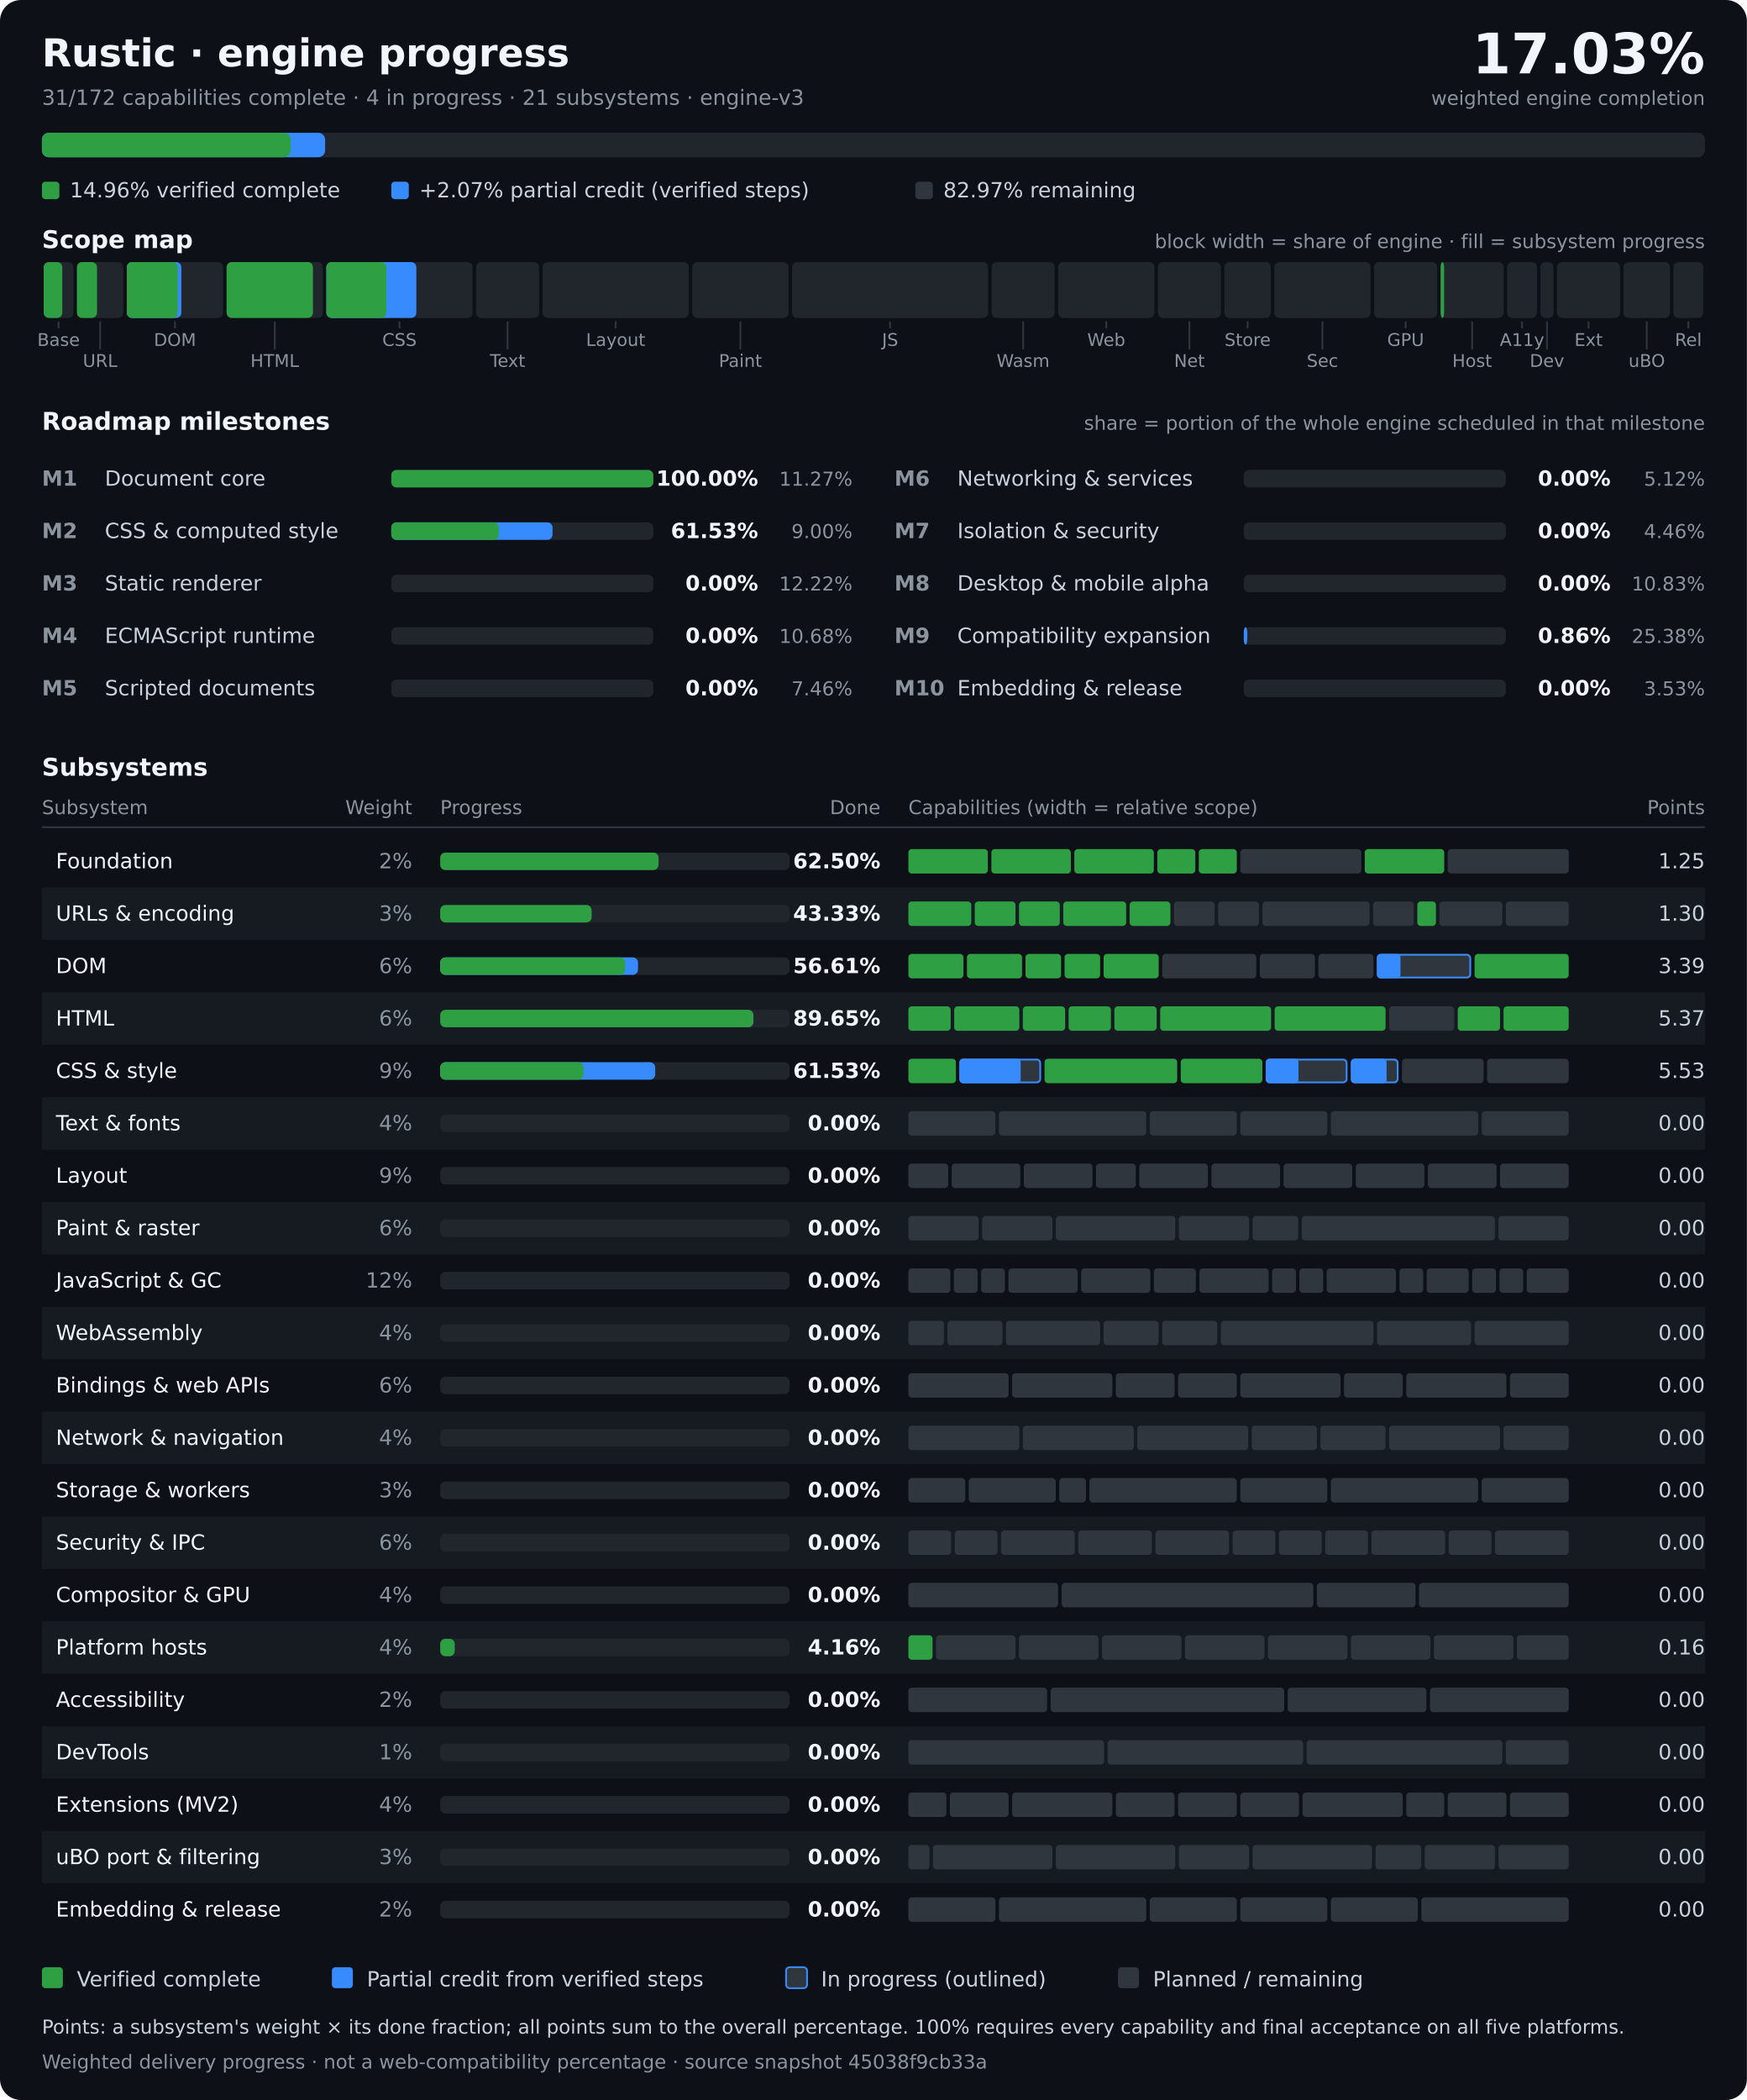
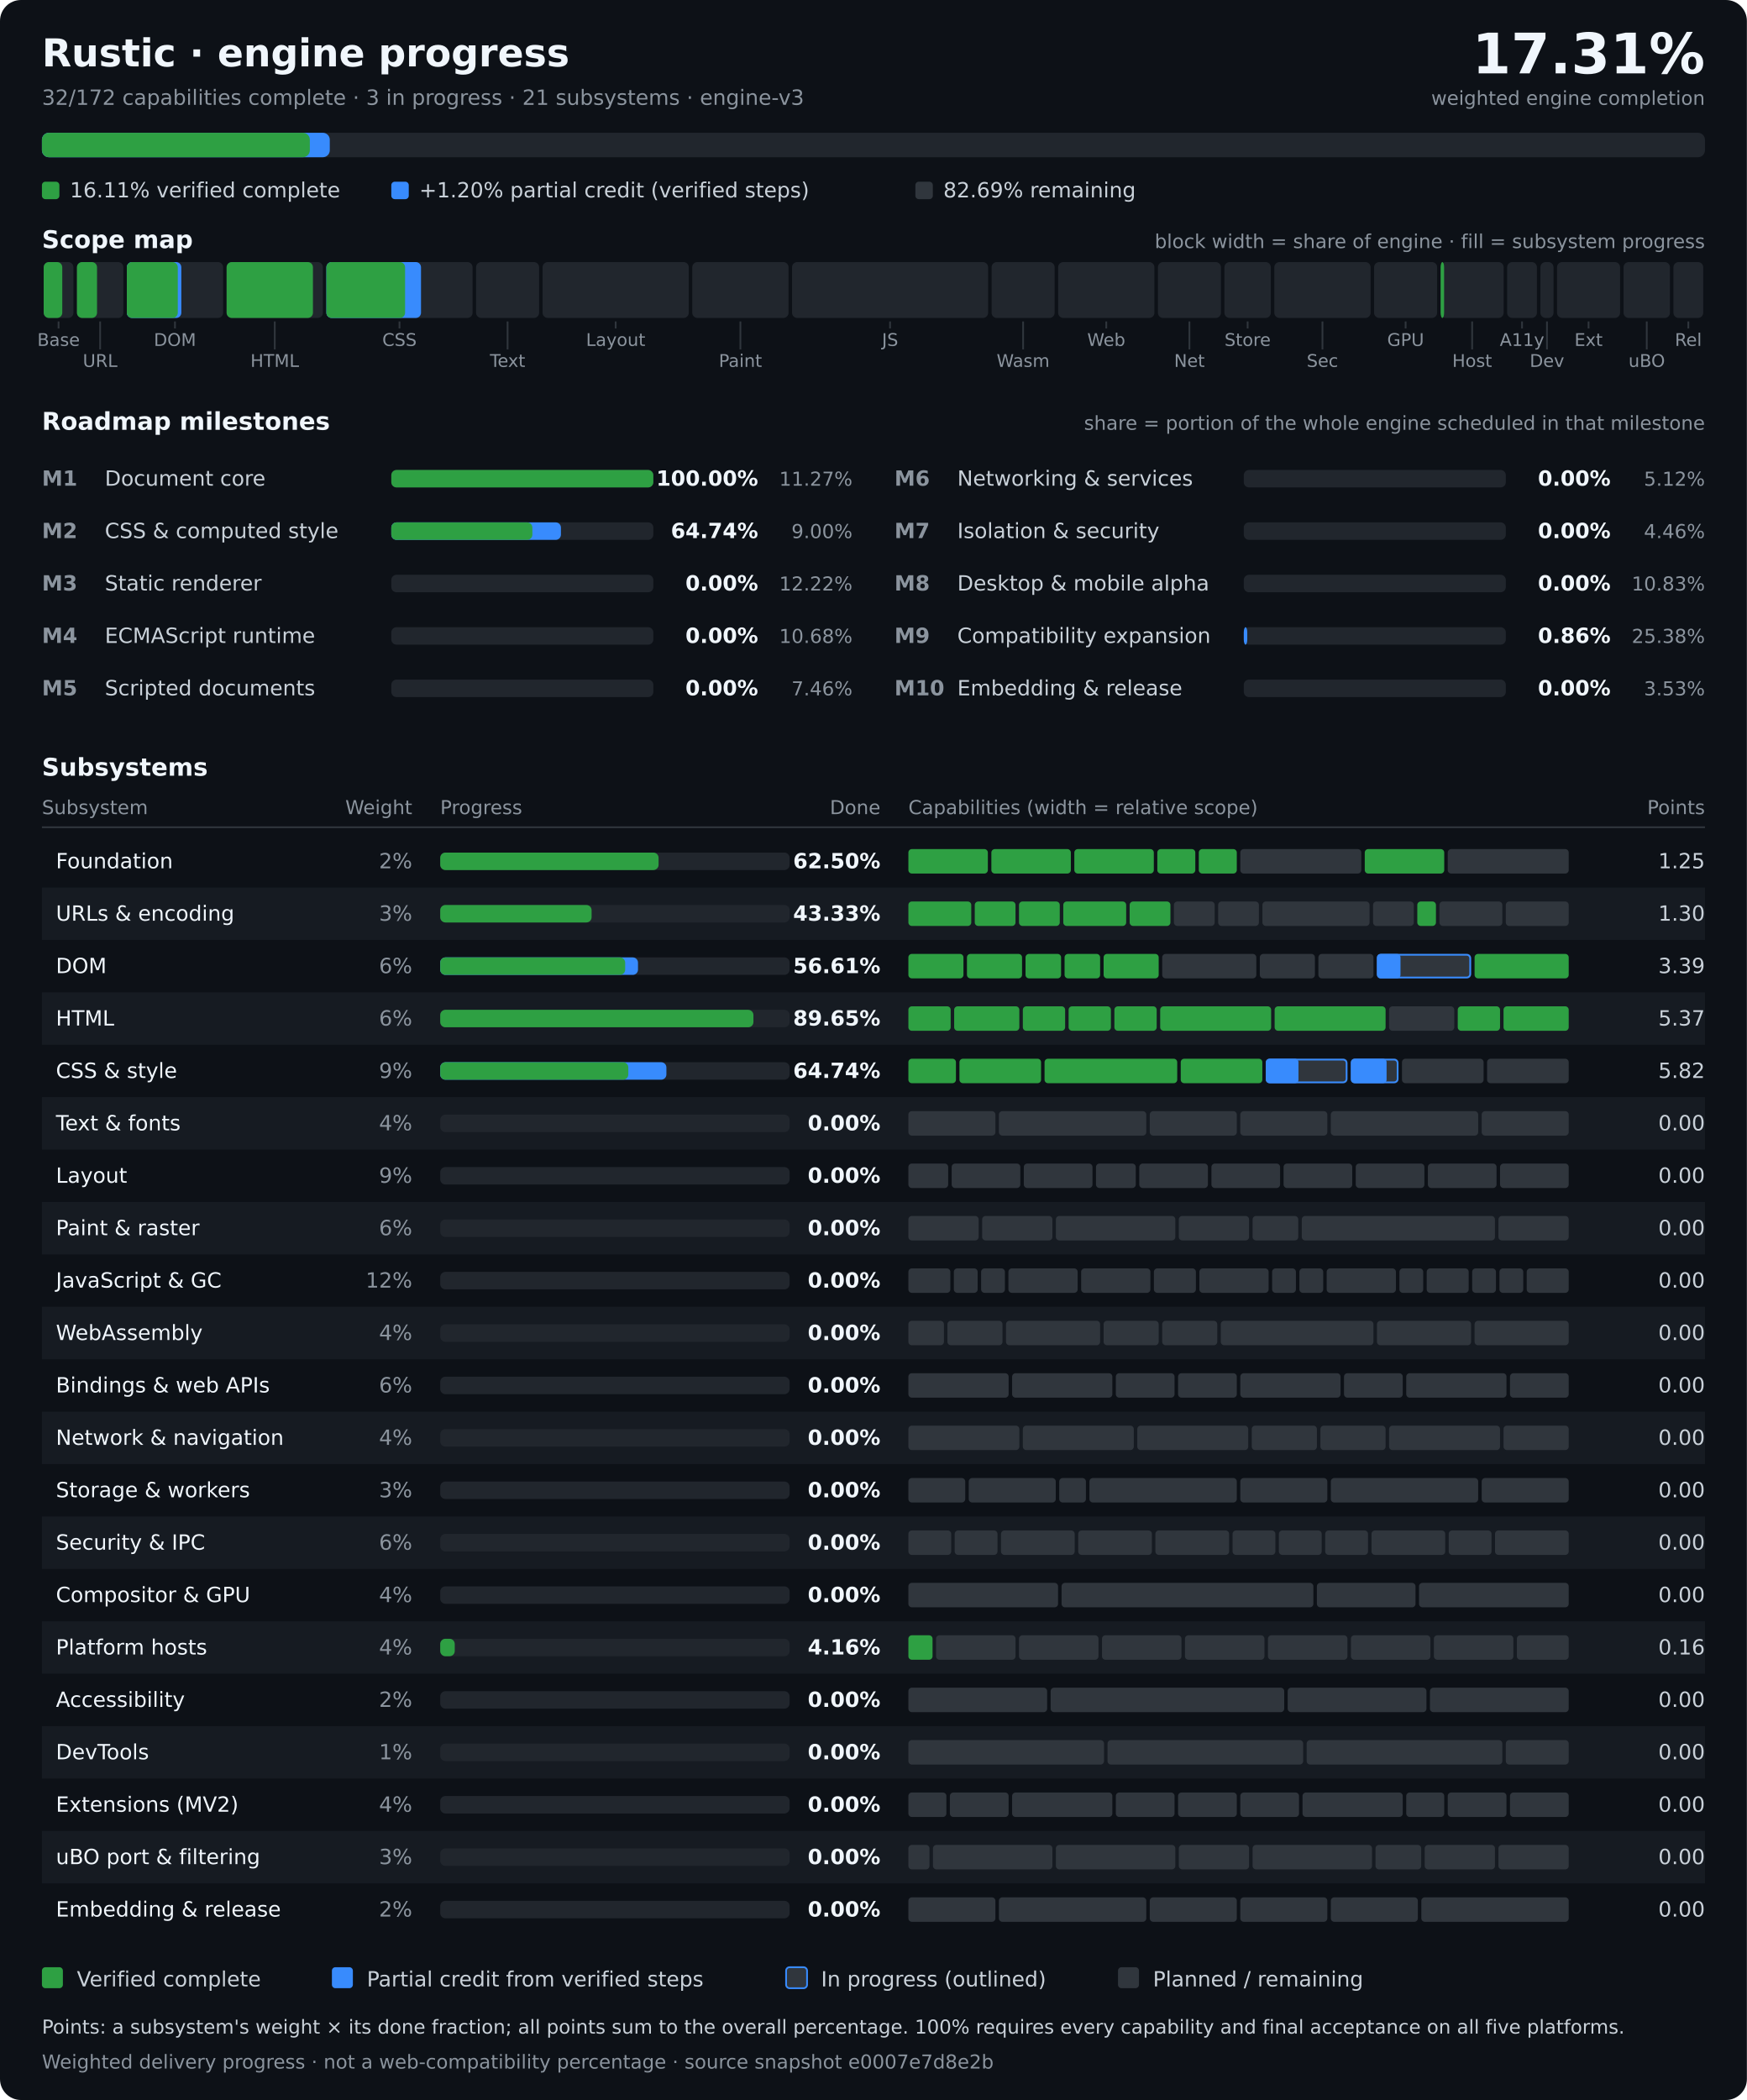
<svg xmlns="http://www.w3.org/2000/svg" width="1000" height="1202" viewBox="0 0 1000 1202" role="img" aria-labelledby="title desc">
  <rect width="1000" height="1202" rx="12" fill="#0d1117" />
  <g font-family="DejaVu Sans,Arial,sans-serif">
    <text x="24.00" y="38" fill="#f0f6fc" font-size="22" font-weight="700">Rustic · engine progress</text>
-     <text x="24.00" y="60" fill="#8b949e" font-size="12">31/172 capabilities complete · 4 in progress · 21 subsystems · engine-v3</text>
-     <text x="976.00" y="42" fill="#f0f6fc" font-size="32" text-anchor="end" font-weight="700">17.03%</text>
+     <text x="24.00" y="60" fill="#8b949e" font-size="12">32/172 capabilities complete · 3 in progress · 21 subsystems · engine-v3</text>
+     <text x="976.00" y="42" fill="#f0f6fc" font-size="32" text-anchor="end" font-weight="700">17.31%</text>
    <text x="976.00" y="60" fill="#8b949e" font-size="11" text-anchor="end">weighted engine completion</text>
    <rect x="24.00" y="76" width="952.00" height="14" rx="4" fill="#21262d" />
-     <rect x="24.00" y="76" width="162.13" height="14" rx="4" fill="#388bfd" />
-     <rect x="24.00" y="76" width="142.42" height="14" rx="4" fill="#2ea043" />
+     <rect x="24.00" y="76" width="164.79" height="14" rx="4" fill="#388bfd" />
+     <rect x="24.00" y="76" width="153.37" height="14" rx="4" fill="#2ea043" />
    <rect x="24" y="104" width="10" height="10" rx="2" fill="#2ea043" />
-     <text x="40.00" y="113" fill="#c9d1d9" font-size="12">14.96% verified complete</text>
+     <text x="40.00" y="113" fill="#c9d1d9" font-size="12">16.11% verified complete</text>
    <rect x="224" y="104" width="10" height="10" rx="2" fill="#388bfd" />
-     <text x="240.00" y="113" fill="#c9d1d9" font-size="12">+2.07% partial credit (verified steps)</text>
+     <text x="240.00" y="113" fill="#c9d1d9" font-size="12">+1.20% partial credit (verified steps)</text>
    <rect x="524" y="104" width="10" height="10" rx="2" fill="#30363d" />
-     <text x="540.00" y="113" fill="#c9d1d9" font-size="12">82.97% remaining</text>
+     <text x="540.00" y="113" fill="#c9d1d9" font-size="12">82.69% remaining</text>
    <text x="24.00" y="142" fill="#f0f6fc" font-size="14" font-weight="600">Scope map</text>
    <text x="976.00" y="142" fill="#8b949e" font-size="11" text-anchor="end">block width = share of engine · fill = subsystem progress</text>
    <g>
      <rect x="25.00" y="150" width="17.04" height="32" rx="3" fill="#21262d" />
      <rect x="25.00" y="150" width="10.65" height="32" rx="3" fill="#2ea043" />
      <rect x="33.02" y="184" width="1" height="4" fill="#30363d" />
      <text x="33.52" y="198" fill="#8b949e" font-size="10" text-anchor="middle">Base</text>
    </g>
    <g>
      <rect x="44.04" y="150" width="26.56" height="32" rx="3" fill="#21262d" />
      <rect x="44.04" y="150" width="11.51" height="32" rx="3" fill="#2ea043" />
      <rect x="56.82" y="184" width="1" height="16" fill="#30363d" />
      <text x="57.32" y="210" fill="#8b949e" font-size="10" text-anchor="middle">URL</text>
    </g>
    <g>
      <rect x="72.60" y="150" width="55.12" height="32" rx="3" fill="#21262d" />
      <rect x="72.60" y="150" width="31.20" height="32" rx="3" fill="#388bfd" />
      <rect x="72.60" y="150" width="29.18" height="32" rx="3" fill="#2ea043" />
      <rect x="99.66" y="184" width="1" height="4" fill="#30363d" />
      <text x="100.16" y="198" fill="#8b949e" font-size="10" text-anchor="middle">DOM</text>
    </g>
    <g>
      <rect x="129.72" y="150" width="55.12" height="32" rx="3" fill="#21262d" />
      <rect x="129.72" y="150" width="49.42" height="32" rx="3" fill="#2ea043" />
      <rect x="156.78" y="184" width="1" height="16" fill="#30363d" />
      <text x="157.28" y="210" fill="#8b949e" font-size="10" text-anchor="middle">HTML</text>
    </g>
    <g>
      <rect x="186.84" y="150" width="83.68" height="32" rx="3" fill="#21262d" />
-       <rect x="186.84" y="150" width="51.49" height="32" rx="3" fill="#388bfd" />
-       <rect x="186.84" y="150" width="34.33" height="32" rx="3" fill="#2ea043" />
+       <rect x="186.84" y="150" width="54.17" height="32" rx="3" fill="#388bfd" />
+       <rect x="186.84" y="150" width="45.05" height="32" rx="3" fill="#2ea043" />
      <rect x="228.18" y="184" width="1" height="4" fill="#30363d" />
      <text x="228.68" y="198" fill="#8b949e" font-size="10" text-anchor="middle">CSS</text>
    </g>
    <g>
      <rect x="272.52" y="150" width="36.08" height="32" rx="3" fill="#21262d" />
      <rect x="290.06" y="184" width="1" height="16" fill="#30363d" />
      <text x="290.56" y="210" fill="#8b949e" font-size="10" text-anchor="middle">Text</text>
    </g>
    <g>
      <rect x="310.60" y="150" width="83.68" height="32" rx="3" fill="#21262d" />
      <rect x="351.94" y="184" width="1" height="4" fill="#30363d" />
      <text x="352.44" y="198" fill="#8b949e" font-size="10" text-anchor="middle">Layout</text>
    </g>
    <g>
      <rect x="396.28" y="150" width="55.12" height="32" rx="3" fill="#21262d" />
      <rect x="423.34" y="184" width="1" height="16" fill="#30363d" />
      <text x="423.84" y="210" fill="#8b949e" font-size="10" text-anchor="middle">Paint</text>
    </g>
    <g>
      <rect x="453.40" y="150" width="112.24" height="32" rx="3" fill="#21262d" />
      <rect x="509.02" y="184" width="1" height="4" fill="#30363d" />
      <text x="509.52" y="198" fill="#8b949e" font-size="10" text-anchor="middle">JS</text>
    </g>
    <g>
      <rect x="567.64" y="150" width="36.08" height="32" rx="3" fill="#21262d" />
      <rect x="585.18" y="184" width="1" height="16" fill="#30363d" />
      <text x="585.68" y="210" fill="#8b949e" font-size="10" text-anchor="middle">Wasm</text>
    </g>
    <g>
      <rect x="605.72" y="150" width="55.12" height="32" rx="3" fill="#21262d" />
      <rect x="632.78" y="184" width="1" height="4" fill="#30363d" />
      <text x="633.28" y="198" fill="#8b949e" font-size="10" text-anchor="middle">Web</text>
    </g>
    <g>
      <rect x="662.84" y="150" width="36.08" height="32" rx="3" fill="#21262d" />
      <rect x="680.38" y="184" width="1" height="16" fill="#30363d" />
      <text x="680.88" y="210" fill="#8b949e" font-size="10" text-anchor="middle">Net</text>
    </g>
    <g>
      <rect x="700.92" y="150" width="26.56" height="32" rx="3" fill="#21262d" />
      <rect x="713.70" y="184" width="1" height="4" fill="#30363d" />
      <text x="714.20" y="198" fill="#8b949e" font-size="10" text-anchor="middle">Store</text>
    </g>
    <g>
      <rect x="729.48" y="150" width="55.12" height="32" rx="3" fill="#21262d" />
      <rect x="756.54" y="184" width="1" height="16" fill="#30363d" />
      <text x="757.04" y="210" fill="#8b949e" font-size="10" text-anchor="middle">Sec</text>
    </g>
    <g>
      <rect x="786.60" y="150" width="36.08" height="32" rx="3" fill="#21262d" />
      <rect x="804.14" y="184" width="1" height="4" fill="#30363d" />
      <text x="804.64" y="198" fill="#8b949e" font-size="10" text-anchor="middle">GPU</text>
    </g>
    <g>
      <rect x="824.68" y="150" width="36.08" height="32" rx="3" fill="#21262d" />
      <rect x="824.68" y="150" width="2.00" height="32" rx="3" fill="#2ea043" />
      <rect x="842.22" y="184" width="1" height="16" fill="#30363d" />
      <text x="842.72" y="210" fill="#8b949e" font-size="10" text-anchor="middle">Host</text>
    </g>
    <g>
      <rect x="862.76" y="150" width="17.04" height="32" rx="3" fill="#21262d" />
      <rect x="870.78" y="184" width="1" height="4" fill="#30363d" />
      <text x="871.28" y="198" fill="#8b949e" font-size="10" text-anchor="middle">A11y</text>
    </g>
    <g>
      <rect x="881.80" y="150" width="7.52" height="32" rx="3" fill="#21262d" />
      <rect x="885.06" y="184" width="1" height="16" fill="#30363d" />
      <text x="885.56" y="210" fill="#8b949e" font-size="10" text-anchor="middle">Dev</text>
    </g>
    <g>
      <rect x="891.32" y="150" width="36.08" height="32" rx="3" fill="#21262d" />
      <rect x="908.86" y="184" width="1" height="4" fill="#30363d" />
      <text x="909.36" y="198" fill="#8b949e" font-size="10" text-anchor="middle">Ext</text>
    </g>
    <g>
      <rect x="929.40" y="150" width="26.56" height="32" rx="3" fill="#21262d" />
      <rect x="942.18" y="184" width="1" height="16" fill="#30363d" />
      <text x="942.68" y="210" fill="#8b949e" font-size="10" text-anchor="middle">uBO</text>
    </g>
    <g>
      <rect x="957.96" y="150" width="17.04" height="32" rx="3" fill="#21262d" />
      <rect x="965.98" y="184" width="1" height="4" fill="#30363d" />
      <text x="966.48" y="198" fill="#8b949e" font-size="10" text-anchor="middle">Rel</text>
    </g>
    <text x="24.00" y="246" fill="#f0f6fc" font-size="14" font-weight="600">Roadmap milestones</text>
    <text x="976.00" y="246" fill="#8b949e" font-size="11" text-anchor="end">share = portion of the whole engine scheduled in that milestone</text>
    <g>
      <text x="24.00" y="278" fill="#8b949e" font-size="12" font-weight="600">M1</text>
      <text x="60.00" y="278" fill="#c9d1d9" font-size="12">Document core</text>
      <rect x="224.00" y="269" width="150.00" height="10" rx="3" fill="#21262d" />
      <rect x="224.00" y="269" width="150.00" height="10" rx="3" fill="#2ea043" />
      <text x="434.00" y="278" fill="#f0f6fc" font-size="12" text-anchor="end" font-weight="600">100.00%</text>
      <text x="488.00" y="278" fill="#8b949e" font-size="11" text-anchor="end">11.27%</text>
    </g>
    <g>
      <text x="24.00" y="308" fill="#8b949e" font-size="12" font-weight="600">M2</text>
      <text x="60.00" y="308" fill="#c9d1d9" font-size="12">CSS &amp; computed style</text>
      <rect x="224.00" y="299" width="150.00" height="10" rx="3" fill="#21262d" />
-       <rect x="224.00" y="299" width="92.30" height="10" rx="3" fill="#388bfd" />
-       <rect x="224.00" y="299" width="61.53" height="10" rx="3" fill="#2ea043" />
-       <text x="434.00" y="308" fill="#f0f6fc" font-size="12" text-anchor="end" font-weight="600">61.53%</text>
+       <rect x="224.00" y="299" width="97.11" height="10" rx="3" fill="#388bfd" />
+       <rect x="224.00" y="299" width="80.76" height="10" rx="3" fill="#2ea043" />
+       <text x="434.00" y="308" fill="#f0f6fc" font-size="12" text-anchor="end" font-weight="600">64.74%</text>
      <text x="488.00" y="308" fill="#8b949e" font-size="11" text-anchor="end">9.00%</text>
    </g>
    <g>
      <text x="24.00" y="338" fill="#8b949e" font-size="12" font-weight="600">M3</text>
      <text x="60.00" y="338" fill="#c9d1d9" font-size="12">Static renderer</text>
      <rect x="224.00" y="329" width="150.00" height="10" rx="3" fill="#21262d" />
      <text x="434.00" y="338" fill="#f0f6fc" font-size="12" text-anchor="end" font-weight="600">0.00%</text>
      <text x="488.00" y="338" fill="#8b949e" font-size="11" text-anchor="end">12.22%</text>
    </g>
    <g>
      <text x="24.00" y="368" fill="#8b949e" font-size="12" font-weight="600">M4</text>
      <text x="60.00" y="368" fill="#c9d1d9" font-size="12">ECMAScript runtime</text>
      <rect x="224.00" y="359" width="150.00" height="10" rx="3" fill="#21262d" />
      <text x="434.00" y="368" fill="#f0f6fc" font-size="12" text-anchor="end" font-weight="600">0.00%</text>
      <text x="488.00" y="368" fill="#8b949e" font-size="11" text-anchor="end">10.68%</text>
    </g>
    <g>
      <text x="24.00" y="398" fill="#8b949e" font-size="12" font-weight="600">M5</text>
      <text x="60.00" y="398" fill="#c9d1d9" font-size="12">Scripted documents</text>
      <rect x="224.00" y="389" width="150.00" height="10" rx="3" fill="#21262d" />
      <text x="434.00" y="398" fill="#f0f6fc" font-size="12" text-anchor="end" font-weight="600">0.00%</text>
      <text x="488.00" y="398" fill="#8b949e" font-size="11" text-anchor="end">7.46%</text>
    </g>
    <g>
      <text x="512.00" y="278" fill="#8b949e" font-size="12" font-weight="600">M6</text>
      <text x="548.00" y="278" fill="#c9d1d9" font-size="12">Networking &amp; services</text>
      <rect x="712.00" y="269" width="150.00" height="10" rx="3" fill="#21262d" />
      <text x="922.00" y="278" fill="#f0f6fc" font-size="12" text-anchor="end" font-weight="600">0.00%</text>
      <text x="976.00" y="278" fill="#8b949e" font-size="11" text-anchor="end">5.12%</text>
    </g>
    <g>
      <text x="512.00" y="308" fill="#8b949e" font-size="12" font-weight="600">M7</text>
      <text x="548.00" y="308" fill="#c9d1d9" font-size="12">Isolation &amp; security</text>
      <rect x="712.00" y="299" width="150.00" height="10" rx="3" fill="#21262d" />
      <text x="922.00" y="308" fill="#f0f6fc" font-size="12" text-anchor="end" font-weight="600">0.00%</text>
      <text x="976.00" y="308" fill="#8b949e" font-size="11" text-anchor="end">4.46%</text>
    </g>
    <g>
      <text x="512.00" y="338" fill="#8b949e" font-size="12" font-weight="600">M8</text>
      <text x="548.00" y="338" fill="#c9d1d9" font-size="12">Desktop &amp; mobile alpha</text>
      <rect x="712.00" y="329" width="150.00" height="10" rx="3" fill="#21262d" />
      <text x="922.00" y="338" fill="#f0f6fc" font-size="12" text-anchor="end" font-weight="600">0.00%</text>
      <text x="976.00" y="338" fill="#8b949e" font-size="11" text-anchor="end">10.83%</text>
    </g>
    <g>
      <text x="512.00" y="368" fill="#8b949e" font-size="12" font-weight="600">M9</text>
      <text x="548.00" y="368" fill="#c9d1d9" font-size="12">Compatibility expansion</text>
      <rect x="712.00" y="359" width="150.00" height="10" rx="3" fill="#21262d" />
      <rect x="712.00" y="359" width="2.00" height="10" rx="3" fill="#388bfd" />
      <text x="922.00" y="368" fill="#f0f6fc" font-size="12" text-anchor="end" font-weight="600">0.86%</text>
      <text x="976.00" y="368" fill="#8b949e" font-size="11" text-anchor="end">25.38%</text>
    </g>
    <g>
      <text x="512.00" y="398" fill="#8b949e" font-size="12" font-weight="600">M10</text>
      <text x="548.00" y="398" fill="#c9d1d9" font-size="12">Embedding &amp; release</text>
      <rect x="712.00" y="389" width="150.00" height="10" rx="3" fill="#21262d" />
      <text x="922.00" y="398" fill="#f0f6fc" font-size="12" text-anchor="end" font-weight="600">0.00%</text>
      <text x="976.00" y="398" fill="#8b949e" font-size="11" text-anchor="end">3.53%</text>
    </g>
    <text x="24.00" y="444" fill="#f0f6fc" font-size="14" font-weight="600">Subsystems</text>
    <text x="24.00" y="466" fill="#8b949e" font-size="11">Subsystem</text>
    <text x="236.00" y="466" fill="#8b949e" font-size="11" text-anchor="end">Weight</text>
    <text x="252.00" y="466" fill="#8b949e" font-size="11">Progress</text>
    <text x="504.00" y="466" fill="#8b949e" font-size="11" text-anchor="end">Done</text>
    <text x="520.00" y="466" fill="#8b949e" font-size="11">Capabilities (width = relative scope)</text>
    <text x="976.00" y="466" fill="#8b949e" font-size="11" text-anchor="end">Points</text>
    <rect x="24" y="473" width="952" height="1" fill="#30363d" />
    <g>
      <text x="32.00" y="497" fill="#f0f6fc" font-size="12">Foundation</text>
      <text x="236.00" y="497" fill="#8b949e" font-size="12" text-anchor="end">2%</text>
      <rect x="252.00" y="488" width="200.00" height="10" rx="3" fill="#21262d" />
      <rect x="252.00" y="488" width="125.00" height="10" rx="3" fill="#2ea043" />
      <text x="504.00" y="497" fill="#f0f6fc" font-size="12" text-anchor="end" font-weight="600">62.50%</text>
      <g>
        <rect x="520.00" y="486" width="45.50" height="14" rx="2" fill="#2ea043" />
      </g>
      <g>
        <rect x="567.50" y="486" width="45.50" height="14" rx="2" fill="#2ea043" />
      </g>
      <g>
        <rect x="615.00" y="486" width="45.50" height="14" rx="2" fill="#2ea043" />
      </g>
      <g>
        <rect x="662.50" y="486" width="21.75" height="14" rx="2" fill="#2ea043" />
      </g>
      <g>
        <rect x="686.25" y="486" width="21.75" height="14" rx="2" fill="#2ea043" />
      </g>
      <g>
        <rect x="710.00" y="486" width="69.25" height="14" rx="2" fill="#30363d" />
      </g>
      <g>
        <rect x="781.25" y="486" width="45.50" height="14" rx="2" fill="#2ea043" />
      </g>
      <g>
        <rect x="828.75" y="486" width="69.25" height="14" rx="2" fill="#30363d" />
      </g>
      <text x="976.00" y="497" fill="#c9d1d9" font-size="12" text-anchor="end">1.25</text>
    </g>
    <g>
      <rect x="24" y="508" width="952" height="30" fill="#161b22" />
      <text x="32.00" y="527" fill="#f0f6fc" font-size="12">URLs &amp; encoding</text>
      <text x="236.00" y="527" fill="#8b949e" font-size="12" text-anchor="end">3%</text>
      <rect x="252.00" y="518" width="200.00" height="10" rx="3" fill="#21262d" />
      <rect x="252.00" y="518" width="86.66" height="10" rx="3" fill="#2ea043" />
      <text x="504.00" y="527" fill="#f0f6fc" font-size="12" text-anchor="end" font-weight="600">43.33%</text>
      <g>
        <rect x="520.00" y="516" width="36.00" height="14" rx="2" fill="#2ea043" />
      </g>
      <g>
        <rect x="558.00" y="516" width="23.33" height="14" rx="2" fill="#2ea043" />
      </g>
      <g>
        <rect x="583.33" y="516" width="23.33" height="14" rx="2" fill="#2ea043" />
      </g>
      <g>
        <rect x="608.67" y="516" width="36.00" height="14" rx="2" fill="#2ea043" />
      </g>
      <g>
        <rect x="646.67" y="516" width="23.33" height="14" rx="2" fill="#2ea043" />
      </g>
      <g>
        <rect x="672.00" y="516" width="23.33" height="14" rx="2" fill="#30363d" />
      </g>
      <g>
        <rect x="697.33" y="516" width="23.33" height="14" rx="2" fill="#30363d" />
      </g>
      <g>
        <rect x="722.67" y="516" width="61.33" height="14" rx="2" fill="#30363d" />
      </g>
      <g>
        <rect x="786.00" y="516" width="23.33" height="14" rx="2" fill="#30363d" />
      </g>
      <g>
        <rect x="811.33" y="516" width="10.67" height="14" rx="2" fill="#2ea043" />
      </g>
      <g>
        <rect x="824.00" y="516" width="36.00" height="14" rx="2" fill="#30363d" />
      </g>
      <g>
        <rect x="862.00" y="516" width="36.00" height="14" rx="2" fill="#30363d" />
      </g>
      <text x="976.00" y="527" fill="#c9d1d9" font-size="12" text-anchor="end">1.30</text>
    </g>
    <g>
      <text x="32.00" y="557" fill="#f0f6fc" font-size="12">DOM</text>
      <text x="236.00" y="557" fill="#8b949e" font-size="12" text-anchor="end">6%</text>
      <rect x="252.00" y="548" width="200.00" height="10" rx="3" fill="#21262d" />
      <rect x="252.00" y="548" width="113.22" height="10" rx="3" fill="#388bfd" />
      <rect x="252.00" y="548" width="105.88" height="10" rx="3" fill="#2ea043" />
      <text x="504.00" y="557" fill="#f0f6fc" font-size="12" text-anchor="end" font-weight="600">56.61%</text>
      <g>
        <rect x="520.00" y="546" width="31.53" height="14" rx="2" fill="#2ea043" />
      </g>
      <g>
        <rect x="553.53" y="546" width="31.53" height="14" rx="2" fill="#2ea043" />
      </g>
      <g>
        <rect x="587.06" y="546" width="20.35" height="14" rx="2" fill="#2ea043" />
      </g>
      <g>
        <rect x="609.41" y="546" width="20.35" height="14" rx="2" fill="#2ea043" />
      </g>
      <g>
        <rect x="631.76" y="546" width="31.53" height="14" rx="2" fill="#2ea043" />
      </g>
      <g>
        <rect x="665.29" y="546" width="53.88" height="14" rx="2" fill="#30363d" />
      </g>
      <g>
        <rect x="721.18" y="546" width="31.53" height="14" rx="2" fill="#30363d" />
      </g>
      <g>
        <rect x="754.71" y="546" width="31.53" height="14" rx="2" fill="#30363d" />
      </g>
      <g>
        <rect x="788.24" y="546" width="53.88" height="14" rx="2" fill="#30363d" />
        <rect x="788.24" y="546" width="13.47" height="14" rx="2" fill="#388bfd" />
        <rect x="788.74" y="546.5" width="52.88" height="13" rx="2" fill="none" stroke="#388bfd" />
      </g>
      <g>
        <rect x="844.12" y="546" width="53.88" height="14" rx="2" fill="#2ea043" />
      </g>
      <text x="976.00" y="557" fill="#c9d1d9" font-size="12" text-anchor="end">3.39</text>
    </g>
    <g>
      <rect x="24" y="568" width="952" height="30" fill="#161b22" />
      <text x="32.00" y="587" fill="#f0f6fc" font-size="12">HTML</text>
      <text x="236.00" y="587" fill="#8b949e" font-size="12" text-anchor="end">6%</text>
      <rect x="252.00" y="578" width="200.00" height="10" rx="3" fill="#21262d" />
      <rect x="252.00" y="578" width="179.30" height="10" rx="3" fill="#2ea043" />
      <text x="504.00" y="587" fill="#f0f6fc" font-size="12" text-anchor="end" font-weight="600">89.65%</text>
      <g>
        <rect x="520.00" y="576" width="24.21" height="14" rx="2" fill="#2ea043" />
      </g>
      <g>
        <rect x="546.21" y="576" width="37.31" height="14" rx="2" fill="#2ea043" />
      </g>
      <g>
        <rect x="585.52" y="576" width="24.21" height="14" rx="2" fill="#2ea043" />
      </g>
      <g>
        <rect x="611.72" y="576" width="24.21" height="14" rx="2" fill="#2ea043" />
      </g>
      <g>
        <rect x="637.93" y="576" width="24.21" height="14" rx="2" fill="#2ea043" />
      </g>
      <g>
        <rect x="664.14" y="576" width="63.52" height="14" rx="2" fill="#2ea043" />
      </g>
      <g>
        <rect x="729.66" y="576" width="63.52" height="14" rx="2" fill="#2ea043" />
      </g>
      <g>
        <rect x="795.17" y="576" width="37.31" height="14" rx="2" fill="#30363d" />
      </g>
      <g>
        <rect x="834.48" y="576" width="24.21" height="14" rx="2" fill="#2ea043" />
      </g>
      <g>
        <rect x="860.69" y="576" width="37.31" height="14" rx="2" fill="#2ea043" />
      </g>
      <text x="976.00" y="587" fill="#c9d1d9" font-size="12" text-anchor="end">5.37</text>
    </g>
    <g>
      <text x="32.00" y="617" fill="#f0f6fc" font-size="12">CSS &amp; style</text>
      <text x="236.00" y="617" fill="#8b949e" font-size="12" text-anchor="end">9%</text>
      <rect x="252.00" y="608" width="200.00" height="10" rx="3" fill="#21262d" />
-       <rect x="252.00" y="608" width="123.06" height="10" rx="3" fill="#388bfd" />
-       <rect x="252.00" y="608" width="82.04" height="10" rx="3" fill="#2ea043" />
-       <text x="504.00" y="617" fill="#f0f6fc" font-size="12" text-anchor="end" font-weight="600">61.53%</text>
+       <rect x="252.00" y="608" width="129.48" height="10" rx="3" fill="#388bfd" />
+       <rect x="252.00" y="608" width="107.68" height="10" rx="3" fill="#2ea043" />
+       <text x="504.00" y="617" fill="#f0f6fc" font-size="12" text-anchor="end" font-weight="600">64.74%</text>
      <g>
        <rect x="520.00" y="606" width="27.23" height="14" rx="2" fill="#2ea043" />
      </g>
      <g>
-         <rect x="549.23" y="606" width="46.72" height="14" rx="2" fill="#30363d" />
-         <rect x="549.23" y="606" width="35.04" height="14" rx="2" fill="#388bfd" />
-         <rect x="549.73" y="606.5" width="45.72" height="13" rx="2" fill="none" stroke="#388bfd" />
+         <rect x="549.23" y="606" width="46.72" height="14" rx="2" fill="#2ea043" />
      </g>
      <g>
        <rect x="597.95" y="606" width="75.95" height="14" rx="2" fill="#2ea043" />
      </g>
      <g>
        <rect x="675.90" y="606" width="46.72" height="14" rx="2" fill="#2ea043" />
      </g>
      <g>
        <rect x="724.62" y="606" width="46.72" height="14" rx="2" fill="#30363d" />
        <rect x="724.62" y="606" width="18.69" height="14" rx="2" fill="#388bfd" />
        <rect x="725.12" y="606.5" width="45.72" height="13" rx="2" fill="none" stroke="#388bfd" />
      </g>
      <g>
        <rect x="773.33" y="606" width="27.23" height="14" rx="2" fill="#30363d" />
        <rect x="773.33" y="606" width="20.42" height="14" rx="2" fill="#388bfd" />
        <rect x="773.83" y="606.5" width="26.23" height="13" rx="2" fill="none" stroke="#388bfd" />
      </g>
      <g>
        <rect x="802.56" y="606" width="46.72" height="14" rx="2" fill="#30363d" />
      </g>
      <g>
        <rect x="851.28" y="606" width="46.72" height="14" rx="2" fill="#30363d" />
      </g>
-       <text x="976.00" y="617" fill="#c9d1d9" font-size="12" text-anchor="end">5.53</text>
+       <text x="976.00" y="617" fill="#c9d1d9" font-size="12" text-anchor="end">5.82</text>
    </g>
    <g>
      <rect x="24" y="628" width="952" height="30" fill="#161b22" />
      <text x="32.00" y="647" fill="#f0f6fc" font-size="12">Text &amp; fonts</text>
      <text x="236.00" y="647" fill="#8b949e" font-size="12" text-anchor="end">4%</text>
      <rect x="252.00" y="638" width="200.00" height="10" rx="3" fill="#21262d" />
      <text x="504.00" y="647" fill="#f0f6fc" font-size="12" text-anchor="end" font-weight="600">0.00%</text>
      <g>
        <rect x="520.00" y="636" width="49.82" height="14" rx="2" fill="#30363d" />
      </g>
      <g>
        <rect x="571.82" y="636" width="84.36" height="14" rx="2" fill="#30363d" />
      </g>
      <g>
        <rect x="658.18" y="636" width="49.82" height="14" rx="2" fill="#30363d" />
      </g>
      <g>
        <rect x="710.00" y="636" width="49.82" height="14" rx="2" fill="#30363d" />
      </g>
      <g>
        <rect x="761.82" y="636" width="84.36" height="14" rx="2" fill="#30363d" />
      </g>
      <g>
        <rect x="848.18" y="636" width="49.82" height="14" rx="2" fill="#30363d" />
      </g>
      <text x="976.00" y="647" fill="#c9d1d9" font-size="12" text-anchor="end">0.00</text>
    </g>
    <g>
      <text x="32.00" y="677" fill="#f0f6fc" font-size="12">Layout</text>
      <text x="236.00" y="677" fill="#8b949e" font-size="12" text-anchor="end">9%</text>
      <rect x="252.00" y="668" width="200.00" height="10" rx="3" fill="#21262d" />
      <text x="504.00" y="677" fill="#f0f6fc" font-size="12" text-anchor="end" font-weight="600">0.00%</text>
      <g>
        <rect x="520.00" y="666" width="22.78" height="14" rx="2" fill="#30363d" />
      </g>
      <g>
        <rect x="544.78" y="666" width="39.30" height="14" rx="2" fill="#30363d" />
      </g>
      <g>
        <rect x="586.09" y="666" width="39.30" height="14" rx="2" fill="#30363d" />
      </g>
      <g>
        <rect x="627.39" y="666" width="22.78" height="14" rx="2" fill="#30363d" />
      </g>
      <g>
        <rect x="652.17" y="666" width="39.30" height="14" rx="2" fill="#30363d" />
      </g>
      <g>
        <rect x="693.48" y="666" width="39.30" height="14" rx="2" fill="#30363d" />
      </g>
      <g>
        <rect x="734.78" y="666" width="39.30" height="14" rx="2" fill="#30363d" />
      </g>
      <g>
        <rect x="776.09" y="666" width="39.30" height="14" rx="2" fill="#30363d" />
      </g>
      <g>
        <rect x="817.39" y="666" width="39.30" height="14" rx="2" fill="#30363d" />
      </g>
      <g>
        <rect x="858.70" y="666" width="39.30" height="14" rx="2" fill="#30363d" />
      </g>
      <text x="976.00" y="677" fill="#c9d1d9" font-size="12" text-anchor="end">0.00</text>
    </g>
    <g>
      <rect x="24" y="688" width="952" height="30" fill="#161b22" />
      <text x="32.00" y="707" fill="#f0f6fc" font-size="12">Paint &amp; raster</text>
      <text x="236.00" y="707" fill="#8b949e" font-size="12" text-anchor="end">6%</text>
      <rect x="252.00" y="698" width="200.00" height="10" rx="3" fill="#21262d" />
      <text x="504.00" y="707" fill="#f0f6fc" font-size="12" text-anchor="end" font-weight="600">0.00%</text>
      <g>
        <rect x="520.00" y="696" width="40.22" height="14" rx="2" fill="#30363d" />
      </g>
      <g>
        <rect x="562.22" y="696" width="40.22" height="14" rx="2" fill="#30363d" />
      </g>
      <g>
        <rect x="604.44" y="696" width="68.37" height="14" rx="2" fill="#30363d" />
      </g>
      <g>
        <rect x="674.81" y="696" width="40.22" height="14" rx="2" fill="#30363d" />
      </g>
      <g>
        <rect x="717.04" y="696" width="26.15" height="14" rx="2" fill="#30363d" />
      </g>
      <g>
        <rect x="745.19" y="696" width="110.59" height="14" rx="2" fill="#30363d" />
      </g>
      <g>
        <rect x="857.78" y="696" width="40.22" height="14" rx="2" fill="#30363d" />
      </g>
      <text x="976.00" y="707" fill="#c9d1d9" font-size="12" text-anchor="end">0.00</text>
    </g>
    <g>
      <text x="32.00" y="737" fill="#f0f6fc" font-size="12">JavaScript &amp; GC</text>
      <text x="236.00" y="737" fill="#8b949e" font-size="12" text-anchor="end">12%</text>
      <rect x="252.00" y="728" width="200.00" height="10" rx="3" fill="#21262d" />
      <text x="504.00" y="737" fill="#f0f6fc" font-size="12" text-anchor="end" font-weight="600">0.00%</text>
      <g>
        <rect x="520.00" y="726" width="24.03" height="14" rx="2" fill="#30363d" />
      </g>
      <g>
        <rect x="546.03" y="726" width="13.62" height="14" rx="2" fill="#30363d" />
      </g>
      <g>
        <rect x="561.64" y="726" width="13.62" height="14" rx="2" fill="#30363d" />
      </g>
      <g>
        <rect x="577.26" y="726" width="39.64" height="14" rx="2" fill="#30363d" />
      </g>
      <g>
        <rect x="618.90" y="726" width="39.64" height="14" rx="2" fill="#30363d" />
      </g>
      <g>
        <rect x="660.55" y="726" width="24.03" height="14" rx="2" fill="#30363d" />
      </g>
      <g>
        <rect x="686.58" y="726" width="39.64" height="14" rx="2" fill="#30363d" />
      </g>
      <g>
        <rect x="728.22" y="726" width="13.62" height="14" rx="2" fill="#30363d" />
      </g>
      <g>
        <rect x="743.84" y="726" width="13.62" height="14" rx="2" fill="#30363d" />
      </g>
      <g>
        <rect x="759.45" y="726" width="39.64" height="14" rx="2" fill="#30363d" />
      </g>
      <g>
        <rect x="801.10" y="726" width="13.62" height="14" rx="2" fill="#30363d" />
      </g>
      <g>
        <rect x="816.71" y="726" width="24.03" height="14" rx="2" fill="#30363d" />
      </g>
      <g>
        <rect x="842.74" y="726" width="13.62" height="14" rx="2" fill="#30363d" />
      </g>
      <g>
        <rect x="858.36" y="726" width="13.62" height="14" rx="2" fill="#30363d" />
      </g>
      <g>
        <rect x="873.97" y="726" width="24.03" height="14" rx="2" fill="#30363d" />
      </g>
      <text x="976.00" y="737" fill="#c9d1d9" font-size="12" text-anchor="end">0.00</text>
    </g>
    <g>
      <rect x="24" y="748" width="952" height="30" fill="#161b22" />
      <text x="32.00" y="767" fill="#f0f6fc" font-size="12">WebAssembly</text>
      <text x="236.00" y="767" fill="#8b949e" font-size="12" text-anchor="end">4%</text>
      <rect x="252.00" y="758" width="200.00" height="10" rx="3" fill="#21262d" />
      <text x="504.00" y="767" fill="#f0f6fc" font-size="12" text-anchor="end" font-weight="600">0.00%</text>
      <g>
        <rect x="520.00" y="756" width="20.35" height="14" rx="2" fill="#30363d" />
      </g>
      <g>
        <rect x="542.35" y="756" width="31.53" height="14" rx="2" fill="#30363d" />
      </g>
      <g>
        <rect x="575.88" y="756" width="53.88" height="14" rx="2" fill="#30363d" />
      </g>
      <g>
        <rect x="631.76" y="756" width="31.53" height="14" rx="2" fill="#30363d" />
      </g>
      <g>
        <rect x="665.29" y="756" width="31.53" height="14" rx="2" fill="#30363d" />
      </g>
      <g>
        <rect x="698.82" y="756" width="87.41" height="14" rx="2" fill="#30363d" />
      </g>
      <g>
        <rect x="788.24" y="756" width="53.88" height="14" rx="2" fill="#30363d" />
      </g>
      <g>
        <rect x="844.12" y="756" width="53.88" height="14" rx="2" fill="#30363d" />
      </g>
      <text x="976.00" y="767" fill="#c9d1d9" font-size="12" text-anchor="end">0.00</text>
    </g>
    <g>
      <text x="32.00" y="797" fill="#f0f6fc" font-size="12">Bindings &amp; web APIs</text>
      <text x="236.00" y="797" fill="#8b949e" font-size="12" text-anchor="end">6%</text>
      <rect x="252.00" y="788" width="200.00" height="10" rx="3" fill="#21262d" />
      <text x="504.00" y="797" fill="#f0f6fc" font-size="12" text-anchor="end" font-weight="600">0.00%</text>
      <g>
        <rect x="520.00" y="786" width="57.38" height="14" rx="2" fill="#30363d" />
      </g>
      <g>
        <rect x="579.38" y="786" width="57.38" height="14" rx="2" fill="#30363d" />
      </g>
      <g>
        <rect x="638.75" y="786" width="33.62" height="14" rx="2" fill="#30363d" />
      </g>
      <g>
        <rect x="674.38" y="786" width="33.62" height="14" rx="2" fill="#30363d" />
      </g>
      <g>
        <rect x="710.00" y="786" width="57.38" height="14" rx="2" fill="#30363d" />
      </g>
      <g>
        <rect x="769.38" y="786" width="33.62" height="14" rx="2" fill="#30363d" />
      </g>
      <g>
        <rect x="805.00" y="786" width="57.38" height="14" rx="2" fill="#30363d" />
      </g>
      <g>
        <rect x="864.38" y="786" width="33.62" height="14" rx="2" fill="#30363d" />
      </g>
      <text x="976.00" y="797" fill="#c9d1d9" font-size="12" text-anchor="end">0.00</text>
    </g>
    <g>
      <rect x="24" y="808" width="952" height="30" fill="#161b22" />
      <text x="32.00" y="827" fill="#f0f6fc" font-size="12">Network &amp; navigation</text>
      <text x="236.00" y="827" fill="#8b949e" font-size="12" text-anchor="end">4%</text>
      <rect x="252.00" y="818" width="200.00" height="10" rx="3" fill="#21262d" />
      <text x="504.00" y="827" fill="#f0f6fc" font-size="12" text-anchor="end" font-weight="600">0.00%</text>
      <g>
        <rect x="520.00" y="816" width="63.52" height="14" rx="2" fill="#30363d" />
      </g>
      <g>
        <rect x="585.52" y="816" width="63.52" height="14" rx="2" fill="#30363d" />
      </g>
      <g>
        <rect x="651.03" y="816" width="63.52" height="14" rx="2" fill="#30363d" />
      </g>
      <g>
        <rect x="716.55" y="816" width="37.31" height="14" rx="2" fill="#30363d" />
      </g>
      <g>
        <rect x="755.86" y="816" width="37.31" height="14" rx="2" fill="#30363d" />
      </g>
      <g>
        <rect x="795.17" y="816" width="63.52" height="14" rx="2" fill="#30363d" />
      </g>
      <g>
        <rect x="860.69" y="816" width="37.31" height="14" rx="2" fill="#30363d" />
      </g>
      <text x="976.00" y="827" fill="#c9d1d9" font-size="12" text-anchor="end">0.00</text>
    </g>
    <g>
      <text x="32.00" y="857" fill="#f0f6fc" font-size="12">Storage &amp; workers</text>
      <text x="236.00" y="857" fill="#8b949e" font-size="12" text-anchor="end">3%</text>
      <rect x="252.00" y="848" width="200.00" height="10" rx="3" fill="#21262d" />
      <text x="504.00" y="857" fill="#f0f6fc" font-size="12" text-anchor="end" font-weight="600">0.00%</text>
      <g>
        <rect x="520.00" y="846" width="32.55" height="14" rx="2" fill="#30363d" />
      </g>
      <g>
        <rect x="554.55" y="846" width="49.82" height="14" rx="2" fill="#30363d" />
      </g>
      <g>
        <rect x="606.36" y="846" width="15.27" height="14" rx="2" fill="#30363d" />
      </g>
      <g>
        <rect x="623.64" y="846" width="84.36" height="14" rx="2" fill="#30363d" />
      </g>
      <g>
        <rect x="710.00" y="846" width="49.82" height="14" rx="2" fill="#30363d" />
      </g>
      <g>
        <rect x="761.82" y="846" width="84.36" height="14" rx="2" fill="#30363d" />
      </g>
      <g>
        <rect x="848.18" y="846" width="49.82" height="14" rx="2" fill="#30363d" />
      </g>
      <text x="976.00" y="857" fill="#c9d1d9" font-size="12" text-anchor="end">0.00</text>
    </g>
    <g>
      <rect x="24" y="868" width="952" height="30" fill="#161b22" />
      <text x="32.00" y="887" fill="#f0f6fc" font-size="12">Security &amp; IPC</text>
      <text x="236.00" y="887" fill="#8b949e" font-size="12" text-anchor="end">6%</text>
      <rect x="252.00" y="878" width="200.00" height="10" rx="3" fill="#21262d" />
      <text x="504.00" y="887" fill="#f0f6fc" font-size="12" text-anchor="end" font-weight="600">0.00%</text>
      <g>
        <rect x="520.00" y="876" width="24.51" height="14" rx="2" fill="#30363d" />
      </g>
      <g>
        <rect x="546.51" y="876" width="24.51" height="14" rx="2" fill="#30363d" />
      </g>
      <g>
        <rect x="573.02" y="876" width="42.19" height="14" rx="2" fill="#30363d" />
      </g>
      <g>
        <rect x="617.21" y="876" width="42.19" height="14" rx="2" fill="#30363d" />
      </g>
      <g>
        <rect x="661.40" y="876" width="42.19" height="14" rx="2" fill="#30363d" />
      </g>
      <g>
        <rect x="705.58" y="876" width="24.51" height="14" rx="2" fill="#30363d" />
      </g>
      <g>
        <rect x="732.09" y="876" width="24.51" height="14" rx="2" fill="#30363d" />
      </g>
      <g>
        <rect x="758.60" y="876" width="24.51" height="14" rx="2" fill="#30363d" />
      </g>
      <g>
        <rect x="785.12" y="876" width="42.19" height="14" rx="2" fill="#30363d" />
      </g>
      <g>
        <rect x="829.30" y="876" width="24.51" height="14" rx="2" fill="#30363d" />
      </g>
      <g>
        <rect x="855.81" y="876" width="42.19" height="14" rx="2" fill="#30363d" />
      </g>
      <text x="976.00" y="887" fill="#c9d1d9" font-size="12" text-anchor="end">0.00</text>
    </g>
    <g>
      <text x="32.00" y="917" fill="#f0f6fc" font-size="12">Compositor &amp; GPU</text>
      <text x="236.00" y="917" fill="#8b949e" font-size="12" text-anchor="end">4%</text>
      <rect x="252.00" y="908" width="200.00" height="10" rx="3" fill="#21262d" />
      <text x="504.00" y="917" fill="#f0f6fc" font-size="12" text-anchor="end" font-weight="600">0.00%</text>
      <g>
        <rect x="520.00" y="906" width="85.69" height="14" rx="2" fill="#30363d" />
      </g>
      <g>
        <rect x="607.69" y="906" width="144.15" height="14" rx="2" fill="#30363d" />
      </g>
      <g>
        <rect x="753.85" y="906" width="56.46" height="14" rx="2" fill="#30363d" />
      </g>
      <g>
        <rect x="812.31" y="906" width="85.69" height="14" rx="2" fill="#30363d" />
      </g>
      <text x="976.00" y="917" fill="#c9d1d9" font-size="12" text-anchor="end">0.00</text>
    </g>
    <g>
      <rect x="24" y="928" width="952" height="30" fill="#161b22" />
      <text x="32.00" y="947" fill="#f0f6fc" font-size="12">Platform hosts</text>
      <text x="236.00" y="947" fill="#8b949e" font-size="12" text-anchor="end">4%</text>
      <rect x="252.00" y="938" width="200.00" height="10" rx="3" fill="#21262d" />
      <rect x="252.00" y="938" width="8.32" height="10" rx="3" fill="#2ea043" />
      <text x="504.00" y="947" fill="#f0f6fc" font-size="12" text-anchor="end" font-weight="600">4.16%</text>
      <g>
        <rect x="520.00" y="936" width="13.83" height="14" rx="2" fill="#2ea043" />
      </g>
      <g>
        <rect x="535.83" y="936" width="45.50" height="14" rx="2" fill="#30363d" />
      </g>
      <g>
        <rect x="583.33" y="936" width="45.50" height="14" rx="2" fill="#30363d" />
      </g>
      <g>
        <rect x="630.83" y="936" width="45.50" height="14" rx="2" fill="#30363d" />
      </g>
      <g>
        <rect x="678.33" y="936" width="45.50" height="14" rx="2" fill="#30363d" />
      </g>
      <g>
        <rect x="725.83" y="936" width="45.50" height="14" rx="2" fill="#30363d" />
      </g>
      <g>
        <rect x="773.33" y="936" width="45.50" height="14" rx="2" fill="#30363d" />
      </g>
      <g>
        <rect x="820.83" y="936" width="45.50" height="14" rx="2" fill="#30363d" />
      </g>
      <g>
        <rect x="868.33" y="936" width="29.67" height="14" rx="2" fill="#30363d" />
      </g>
      <text x="976.00" y="947" fill="#c9d1d9" font-size="12" text-anchor="end">0.16</text>
    </g>
    <g>
      <text x="32.00" y="977" fill="#f0f6fc" font-size="12">Accessibility</text>
      <text x="236.00" y="977" fill="#8b949e" font-size="12" text-anchor="end">2%</text>
      <rect x="252.00" y="968" width="200.00" height="10" rx="3" fill="#21262d" />
      <text x="504.00" y="977" fill="#f0f6fc" font-size="12" text-anchor="end" font-weight="600">0.00%</text>
      <g>
        <rect x="520.00" y="966" width="79.43" height="14" rx="2" fill="#30363d" />
      </g>
      <g>
        <rect x="601.43" y="966" width="133.71" height="14" rx="2" fill="#30363d" />
      </g>
      <g>
        <rect x="737.14" y="966" width="79.43" height="14" rx="2" fill="#30363d" />
      </g>
      <g>
        <rect x="818.57" y="966" width="79.43" height="14" rx="2" fill="#30363d" />
      </g>
      <text x="976.00" y="977" fill="#c9d1d9" font-size="12" text-anchor="end">0.00</text>
    </g>
    <g>
      <rect x="24" y="988" width="952" height="30" fill="#161b22" />
      <text x="32.00" y="1007" fill="#f0f6fc" font-size="12">DevTools</text>
      <text x="236.00" y="1007" fill="#8b949e" font-size="12" text-anchor="end">1%</text>
      <rect x="252.00" y="998" width="200.00" height="10" rx="3" fill="#21262d" />
      <text x="504.00" y="1007" fill="#f0f6fc" font-size="12" text-anchor="end" font-weight="600">0.00%</text>
      <g>
        <rect x="520.00" y="996" width="112.00" height="14" rx="2" fill="#30363d" />
      </g>
      <g>
        <rect x="634.00" y="996" width="112.00" height="14" rx="2" fill="#30363d" />
      </g>
      <g>
        <rect x="748.00" y="996" width="112.00" height="14" rx="2" fill="#30363d" />
      </g>
      <g>
        <rect x="862.00" y="996" width="36.00" height="14" rx="2" fill="#30363d" />
      </g>
      <text x="976.00" y="1007" fill="#c9d1d9" font-size="12" text-anchor="end">0.00</text>
    </g>
    <g>
      <text x="32.00" y="1037" fill="#f0f6fc" font-size="12">Extensions (MV2)</text>
      <text x="236.00" y="1037" fill="#8b949e" font-size="12" text-anchor="end">4%</text>
      <rect x="252.00" y="1028" width="200.00" height="10" rx="3" fill="#21262d" />
      <text x="504.00" y="1037" fill="#f0f6fc" font-size="12" text-anchor="end" font-weight="600">0.00%</text>
      <g>
        <rect x="520.00" y="1026" width="21.75" height="14" rx="2" fill="#30363d" />
      </g>
      <g>
        <rect x="543.75" y="1026" width="33.62" height="14" rx="2" fill="#30363d" />
      </g>
      <g>
        <rect x="579.38" y="1026" width="57.38" height="14" rx="2" fill="#30363d" />
      </g>
      <g>
        <rect x="638.75" y="1026" width="33.62" height="14" rx="2" fill="#30363d" />
      </g>
      <g>
        <rect x="674.38" y="1026" width="33.62" height="14" rx="2" fill="#30363d" />
      </g>
      <g>
        <rect x="710.00" y="1026" width="33.62" height="14" rx="2" fill="#30363d" />
      </g>
      <g>
        <rect x="745.62" y="1026" width="57.38" height="14" rx="2" fill="#30363d" />
      </g>
      <g>
        <rect x="805.00" y="1026" width="21.75" height="14" rx="2" fill="#30363d" />
      </g>
      <g>
        <rect x="828.75" y="1026" width="33.62" height="14" rx="2" fill="#30363d" />
      </g>
      <g>
        <rect x="864.38" y="1026" width="33.62" height="14" rx="2" fill="#30363d" />
      </g>
      <text x="976.00" y="1037" fill="#c9d1d9" font-size="12" text-anchor="end">0.00</text>
    </g>
    <g>
      <rect x="24" y="1048" width="952" height="30" fill="#161b22" />
      <text x="32.00" y="1067" fill="#f0f6fc" font-size="12">uBO port &amp; filtering</text>
      <text x="236.00" y="1067" fill="#8b949e" font-size="12" text-anchor="end">3%</text>
      <rect x="252.00" y="1058" width="200.00" height="10" rx="3" fill="#21262d" />
      <text x="504.00" y="1067" fill="#f0f6fc" font-size="12" text-anchor="end" font-weight="600">0.00%</text>
      <g>
        <rect x="520.00" y="1056" width="12.07" height="14" rx="2" fill="#30363d" />
      </g>
      <g>
        <rect x="534.07" y="1056" width="68.37" height="14" rx="2" fill="#30363d" />
      </g>
      <g>
        <rect x="604.44" y="1056" width="68.37" height="14" rx="2" fill="#30363d" />
      </g>
      <g>
        <rect x="674.81" y="1056" width="40.22" height="14" rx="2" fill="#30363d" />
      </g>
      <g>
        <rect x="717.04" y="1056" width="68.37" height="14" rx="2" fill="#30363d" />
      </g>
      <g>
        <rect x="787.41" y="1056" width="26.15" height="14" rx="2" fill="#30363d" />
      </g>
      <g>
        <rect x="815.56" y="1056" width="40.22" height="14" rx="2" fill="#30363d" />
      </g>
      <g>
        <rect x="857.78" y="1056" width="40.22" height="14" rx="2" fill="#30363d" />
      </g>
      <text x="976.00" y="1067" fill="#c9d1d9" font-size="12" text-anchor="end">0.00</text>
    </g>
    <g>
      <text x="32.00" y="1097" fill="#f0f6fc" font-size="12">Embedding &amp; release</text>
      <text x="236.00" y="1097" fill="#8b949e" font-size="12" text-anchor="end">2%</text>
      <rect x="252.00" y="1088" width="200.00" height="10" rx="3" fill="#21262d" />
      <text x="504.00" y="1097" fill="#f0f6fc" font-size="12" text-anchor="end" font-weight="600">0.00%</text>
      <g>
        <rect x="520.00" y="1086" width="49.82" height="14" rx="2" fill="#30363d" />
      </g>
      <g>
        <rect x="571.82" y="1086" width="84.36" height="14" rx="2" fill="#30363d" />
      </g>
      <g>
        <rect x="658.18" y="1086" width="49.82" height="14" rx="2" fill="#30363d" />
      </g>
      <g>
        <rect x="710.00" y="1086" width="49.82" height="14" rx="2" fill="#30363d" />
      </g>
      <g>
        <rect x="761.82" y="1086" width="49.82" height="14" rx="2" fill="#30363d" />
      </g>
      <g>
        <rect x="813.64" y="1086" width="84.36" height="14" rx="2" fill="#30363d" />
      </g>
      <text x="976.00" y="1097" fill="#c9d1d9" font-size="12" text-anchor="end">0.00</text>
    </g>
    <rect x="24" y="1126" width="12" height="12" rx="2" fill="#2ea043" />
    <text x="44.00" y="1137" fill="#c9d1d9" font-size="12">Verified complete</text>
    <rect x="190" y="1126" width="12" height="12" rx="2" fill="#388bfd" />
    <text x="210.00" y="1137" fill="#c9d1d9" font-size="12">Partial credit from verified steps</text>
    <rect x="450" y="1126" width="12" height="12" rx="2" fill="#30363d" stroke="#388bfd" />
    <text x="470.00" y="1137" fill="#c9d1d9" font-size="12">In progress (outlined)</text>
    <rect x="640" y="1126" width="12" height="12" rx="2" fill="#30363d" />
    <text x="660.00" y="1137" fill="#c9d1d9" font-size="12">Planned / remaining</text>
    <text x="24.00" y="1164" fill="#c9d1d9" font-size="11">Points: a subsystem's weight × its done fraction; all points sum to the overall percentage. 100% requires every capability and final acceptance on all five platforms.</text>
-     <text x="24.00" y="1184" fill="#8b949e" font-size="11">Weighted delivery progress · not a web-compatibility percentage · source snapshot 45038f9cb33a</text>
+     <text x="24.00" y="1184" fill="#8b949e" font-size="11">Weighted delivery progress · not a web-compatibility percentage · source snapshot e0007e7d8e2b</text>
  </g>
</svg>
